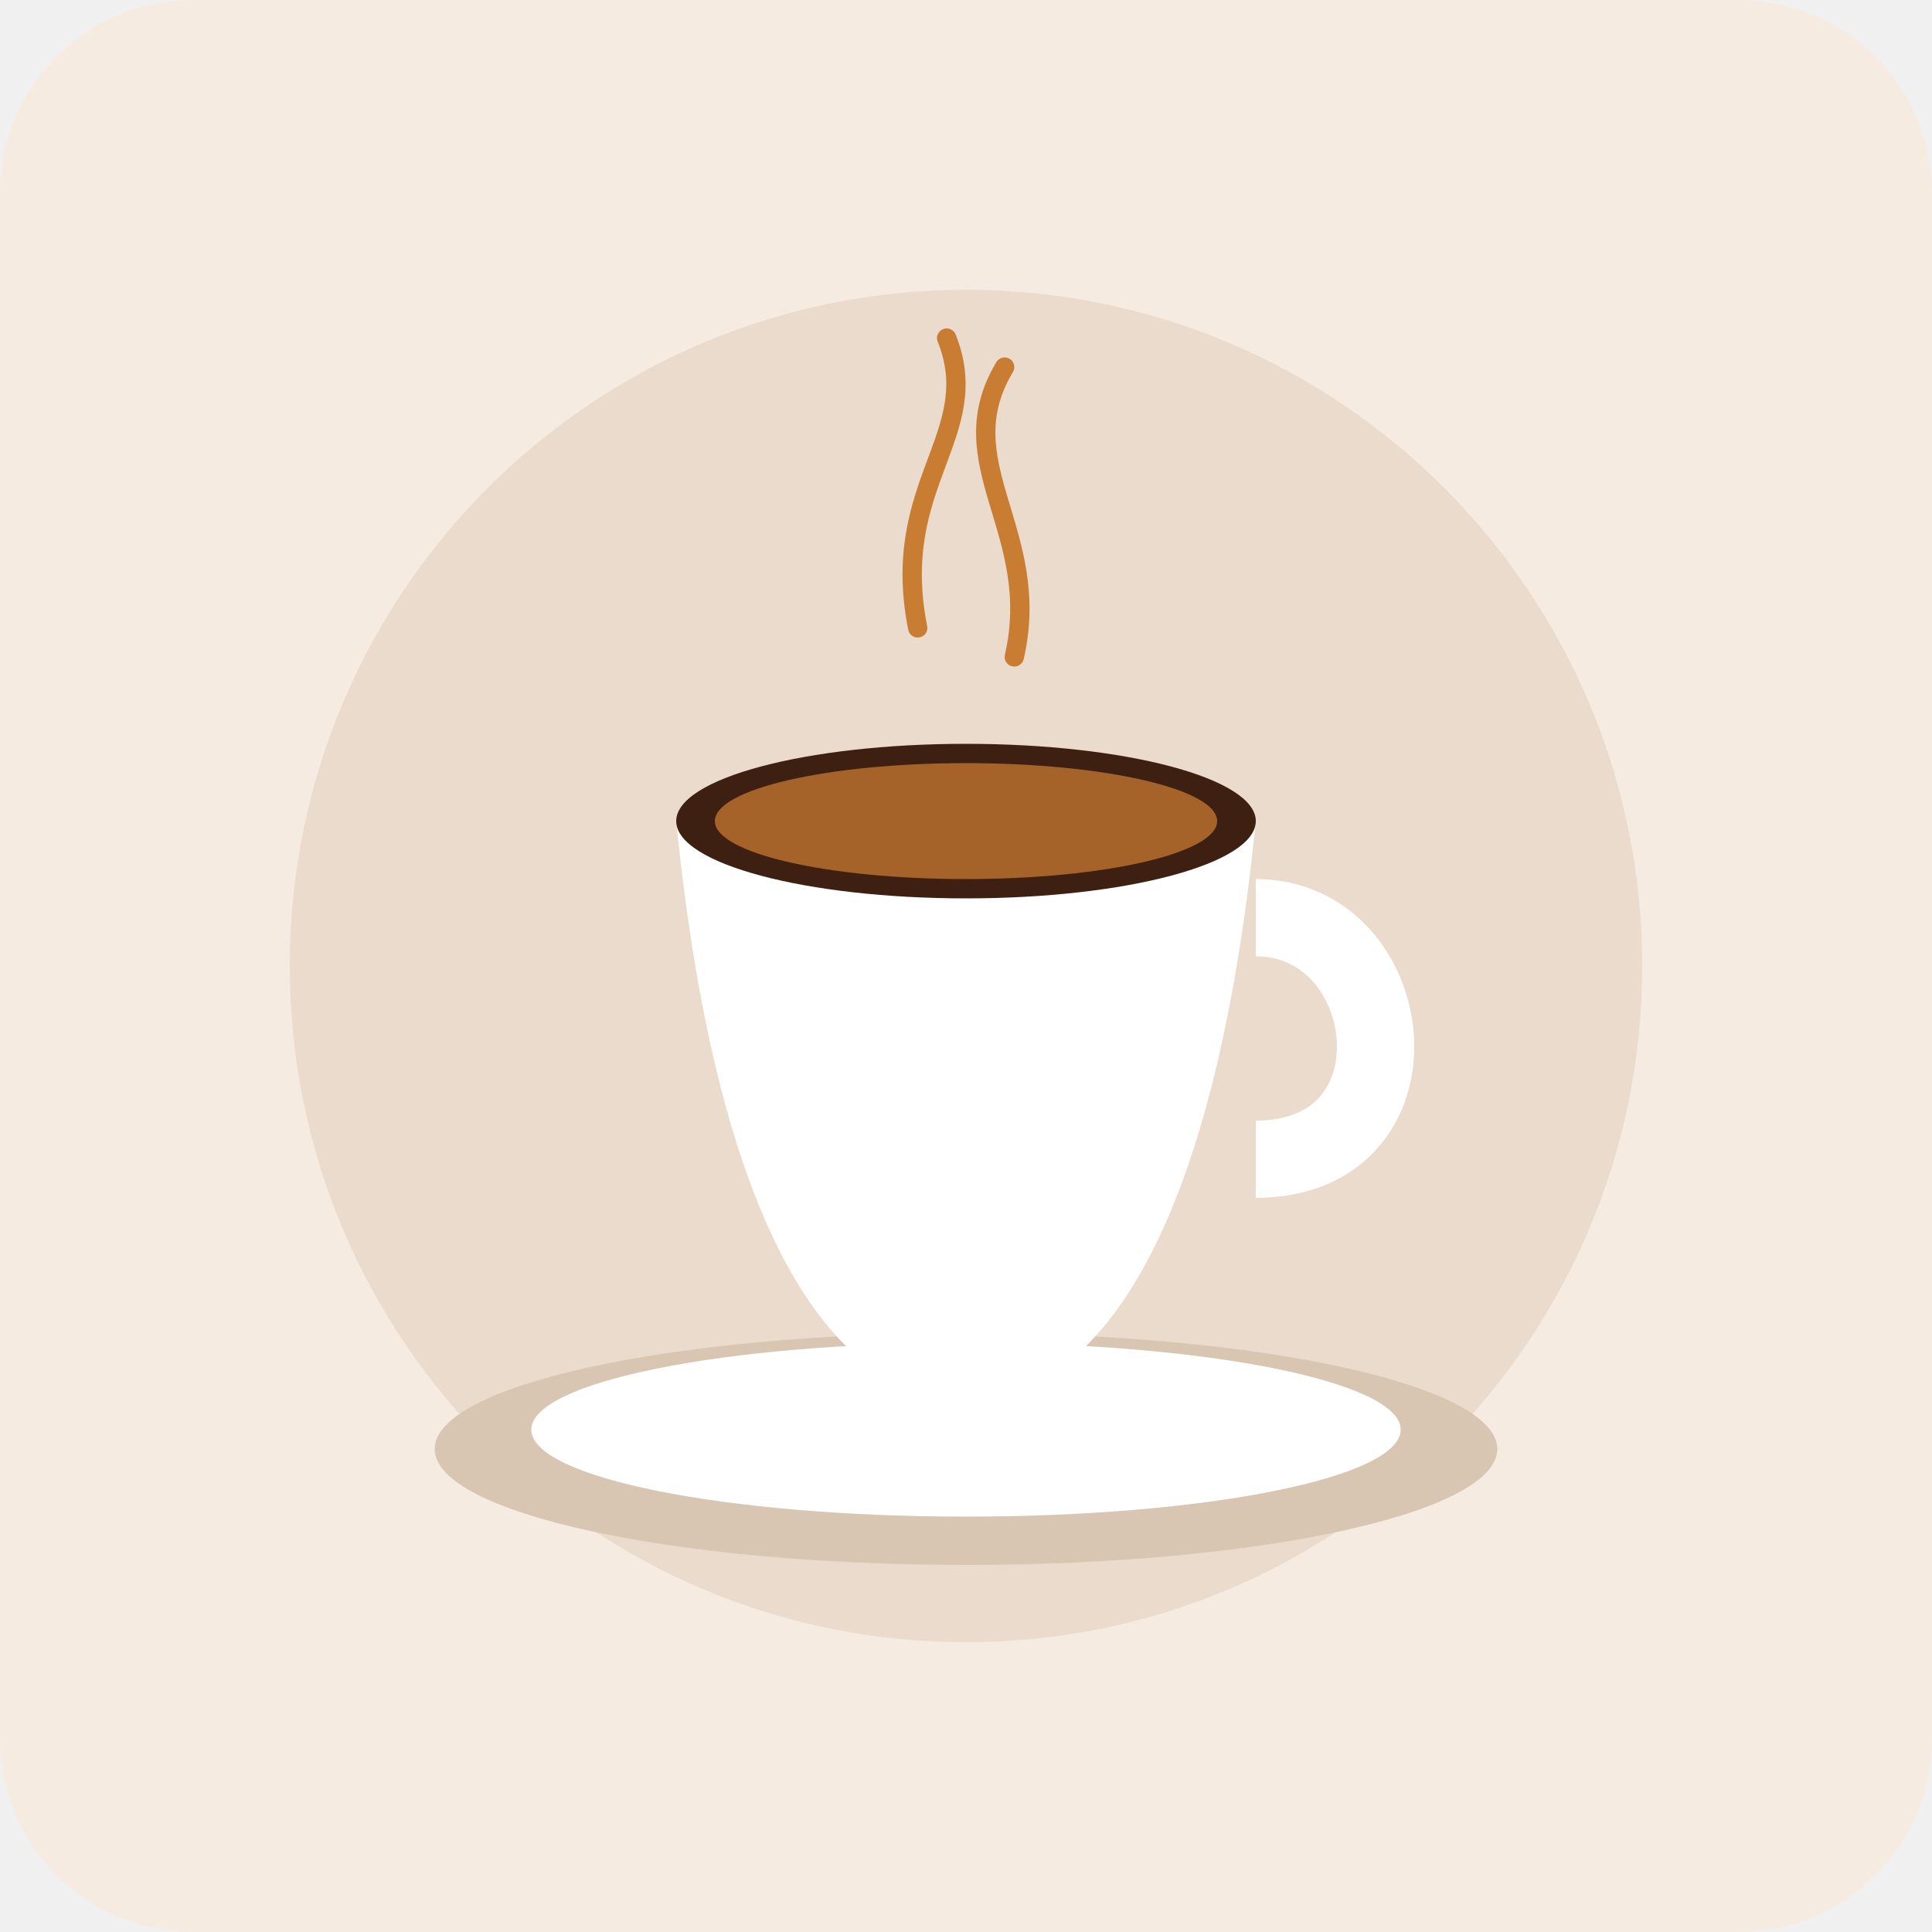
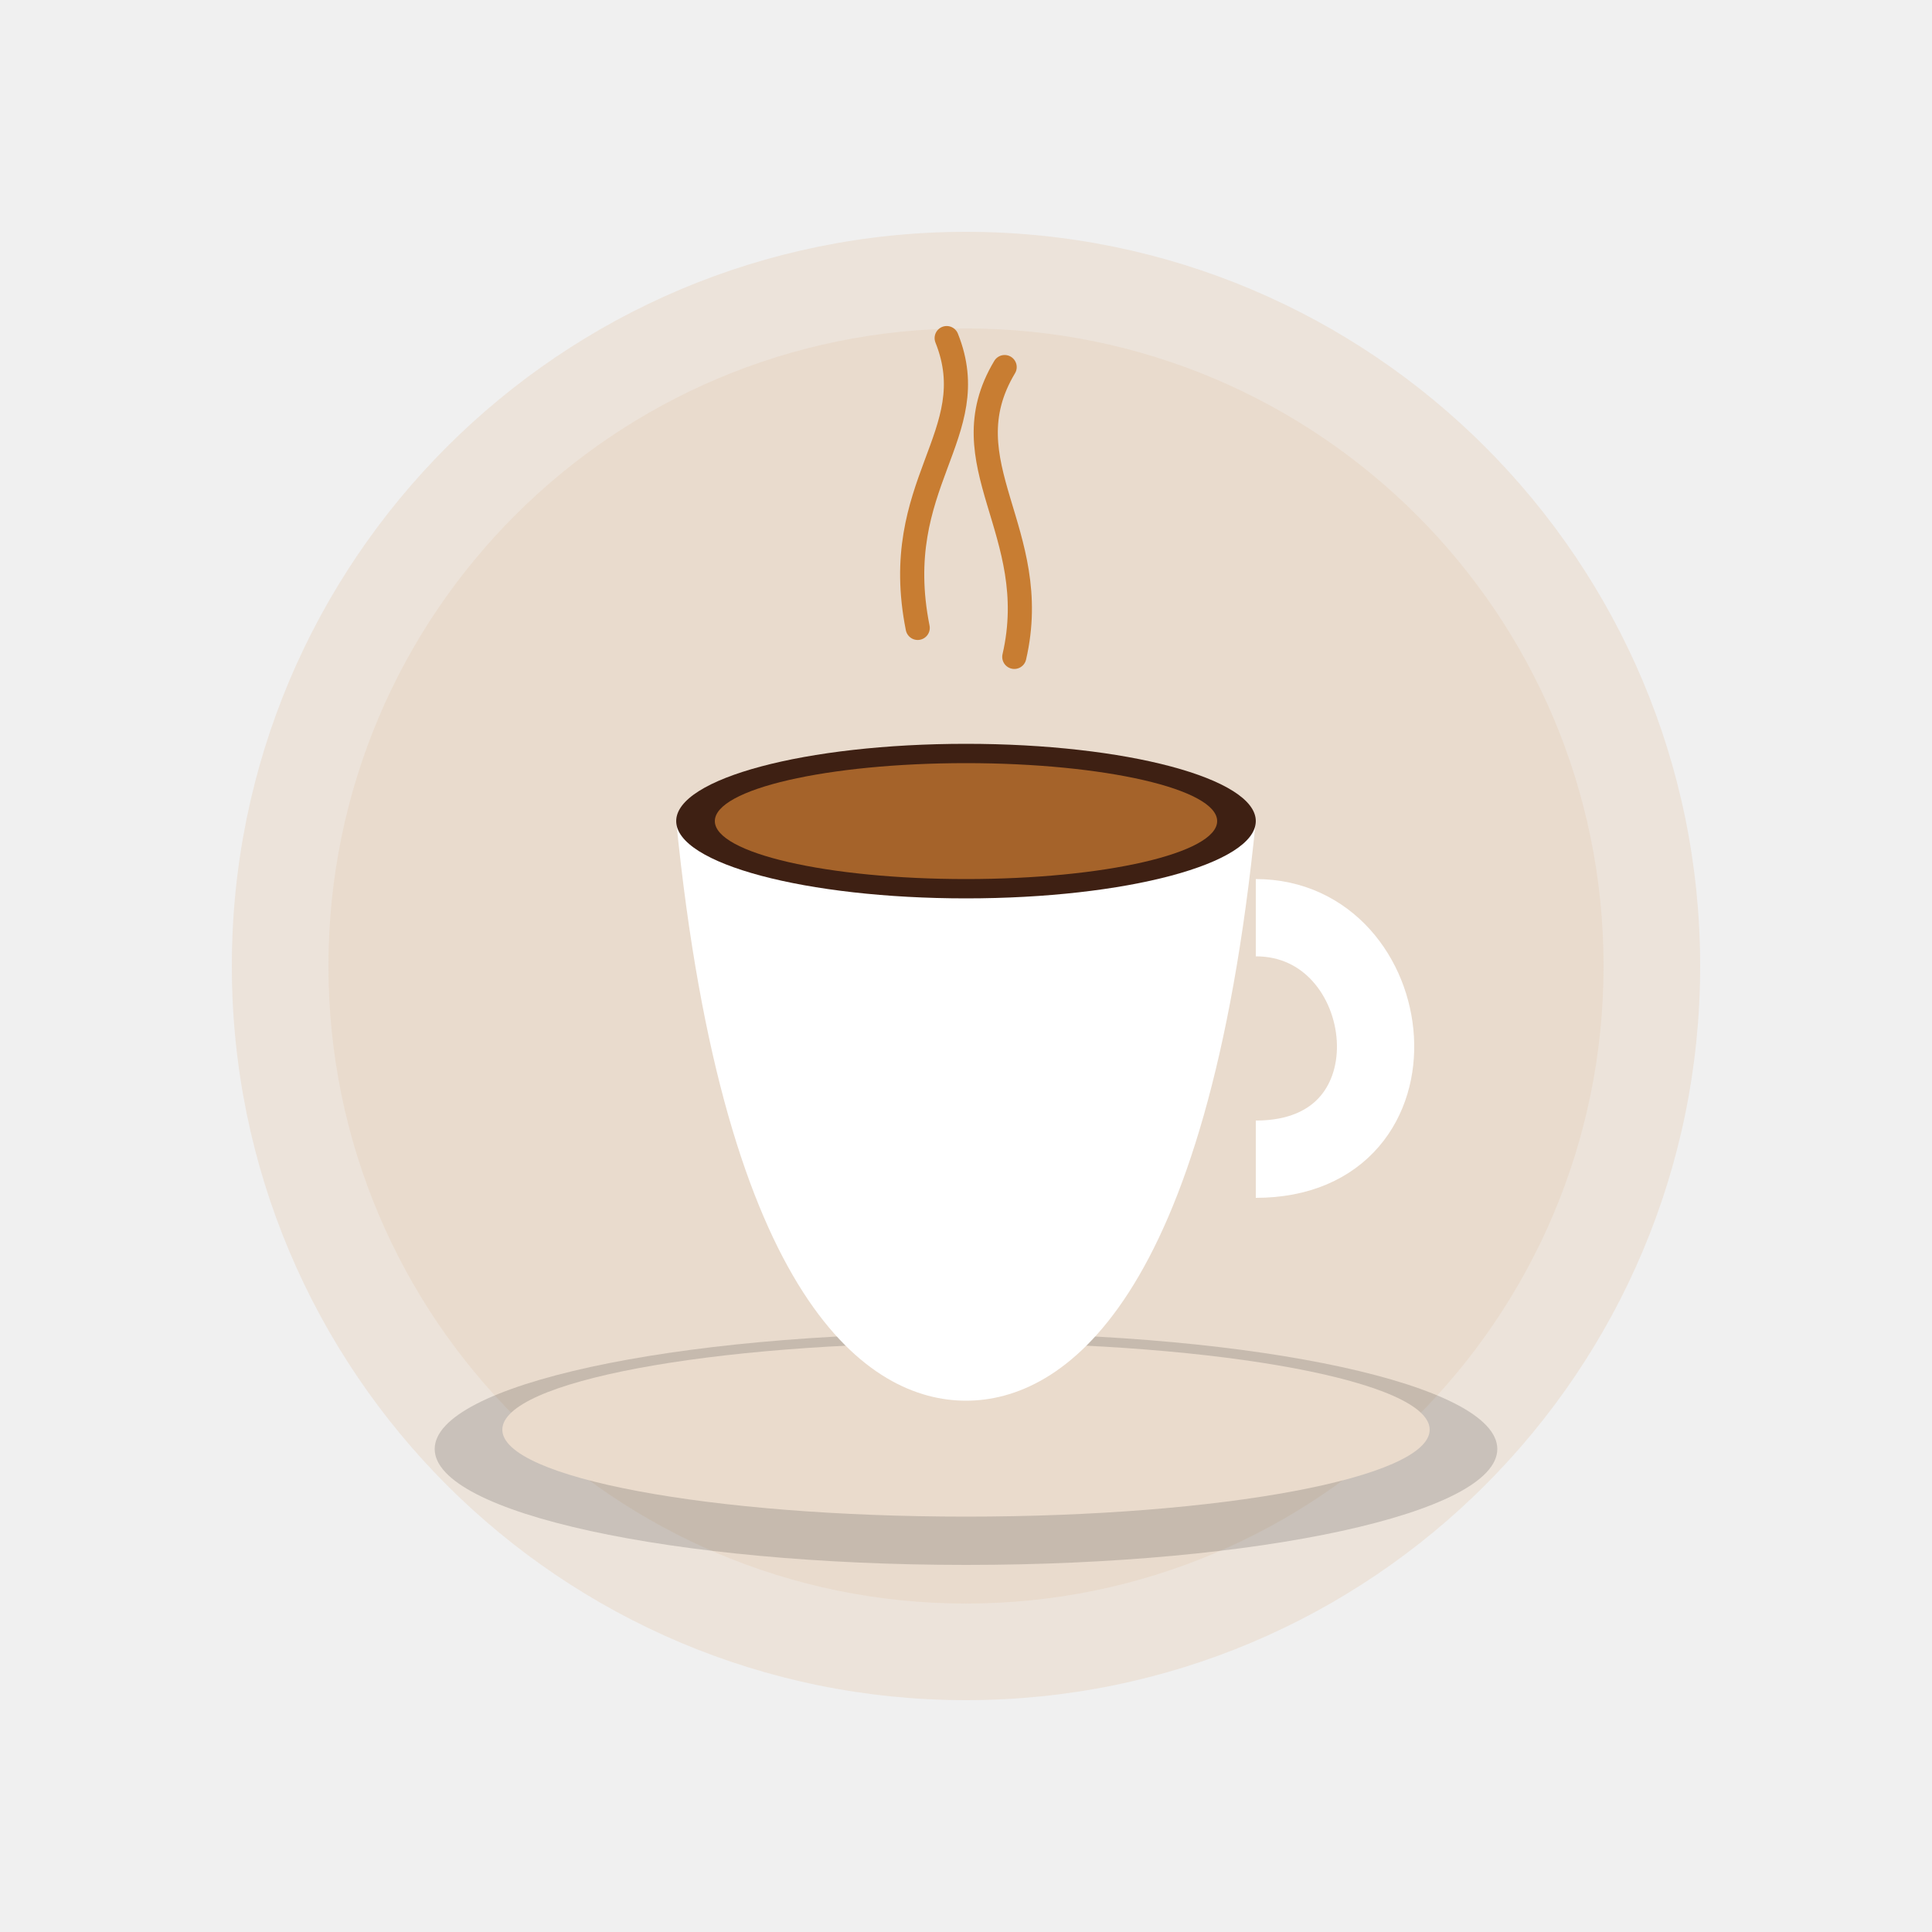
<svg xmlns="http://www.w3.org/2000/svg" viewBox="0 0 200 200" width="200" height="200" fill="none">
-   <rect width="200" height="200" rx="20" fill="#F5EBE1" />
-   <circle cx="100" cy="100" r="70" fill="#EADBCC" />
-   <ellipse cx="100" cy="150" rx="55" ry="12" fill="#D8C5B2" />
-   <ellipse cx="100" cy="148" rx="45" ry="9" fill="#FFFFFF" />
+   <circle cx="100" cy="100" r="76" fill="#C87D32" fill-opacity="0.12" />
+   <circle cx="100" cy="100" r="66" fill="#C87D32" fill-opacity="0.08" />
+   <ellipse cx="100" cy="150" rx="55" ry="12" fill="#000000" fill-opacity="0.15" />
+   <ellipse cx="100" cy="148" rx="48" ry="9" fill="#EADBCC" />
  <path d="M130 95 C145 95, 148 120, 130 120" stroke="#FFFFFF" stroke-width="8" fill="none" />
  <path d="M70 85 C75 135, 90 145, 100 145 C110 145, 125 135, 130 85 Z" fill="#FFFFFF" />
  <ellipse cx="100" cy="85" rx="30" ry="8" fill="#3E2013" />
  <ellipse cx="100" cy="85" rx="26" ry="6" fill="#A5632A" />
-   <path d="M95 65 C92 50, 102 45, 98 35" stroke="#C87D32" stroke-width="2" stroke-linecap="round" />
-   <path d="M105 68 C108 55, 98 48, 104 38" stroke="#C87D32" stroke-width="2" stroke-linecap="round" />
+   <path d="M95 65 C92 50, 102 45, 98 35" stroke="#C87D32" stroke-width="2.5" stroke-linecap="round" />
+   <path d="M105 68 C108 55, 98 48, 104 38" stroke="#C87D32" stroke-width="2.5" stroke-linecap="round" />
</svg>
